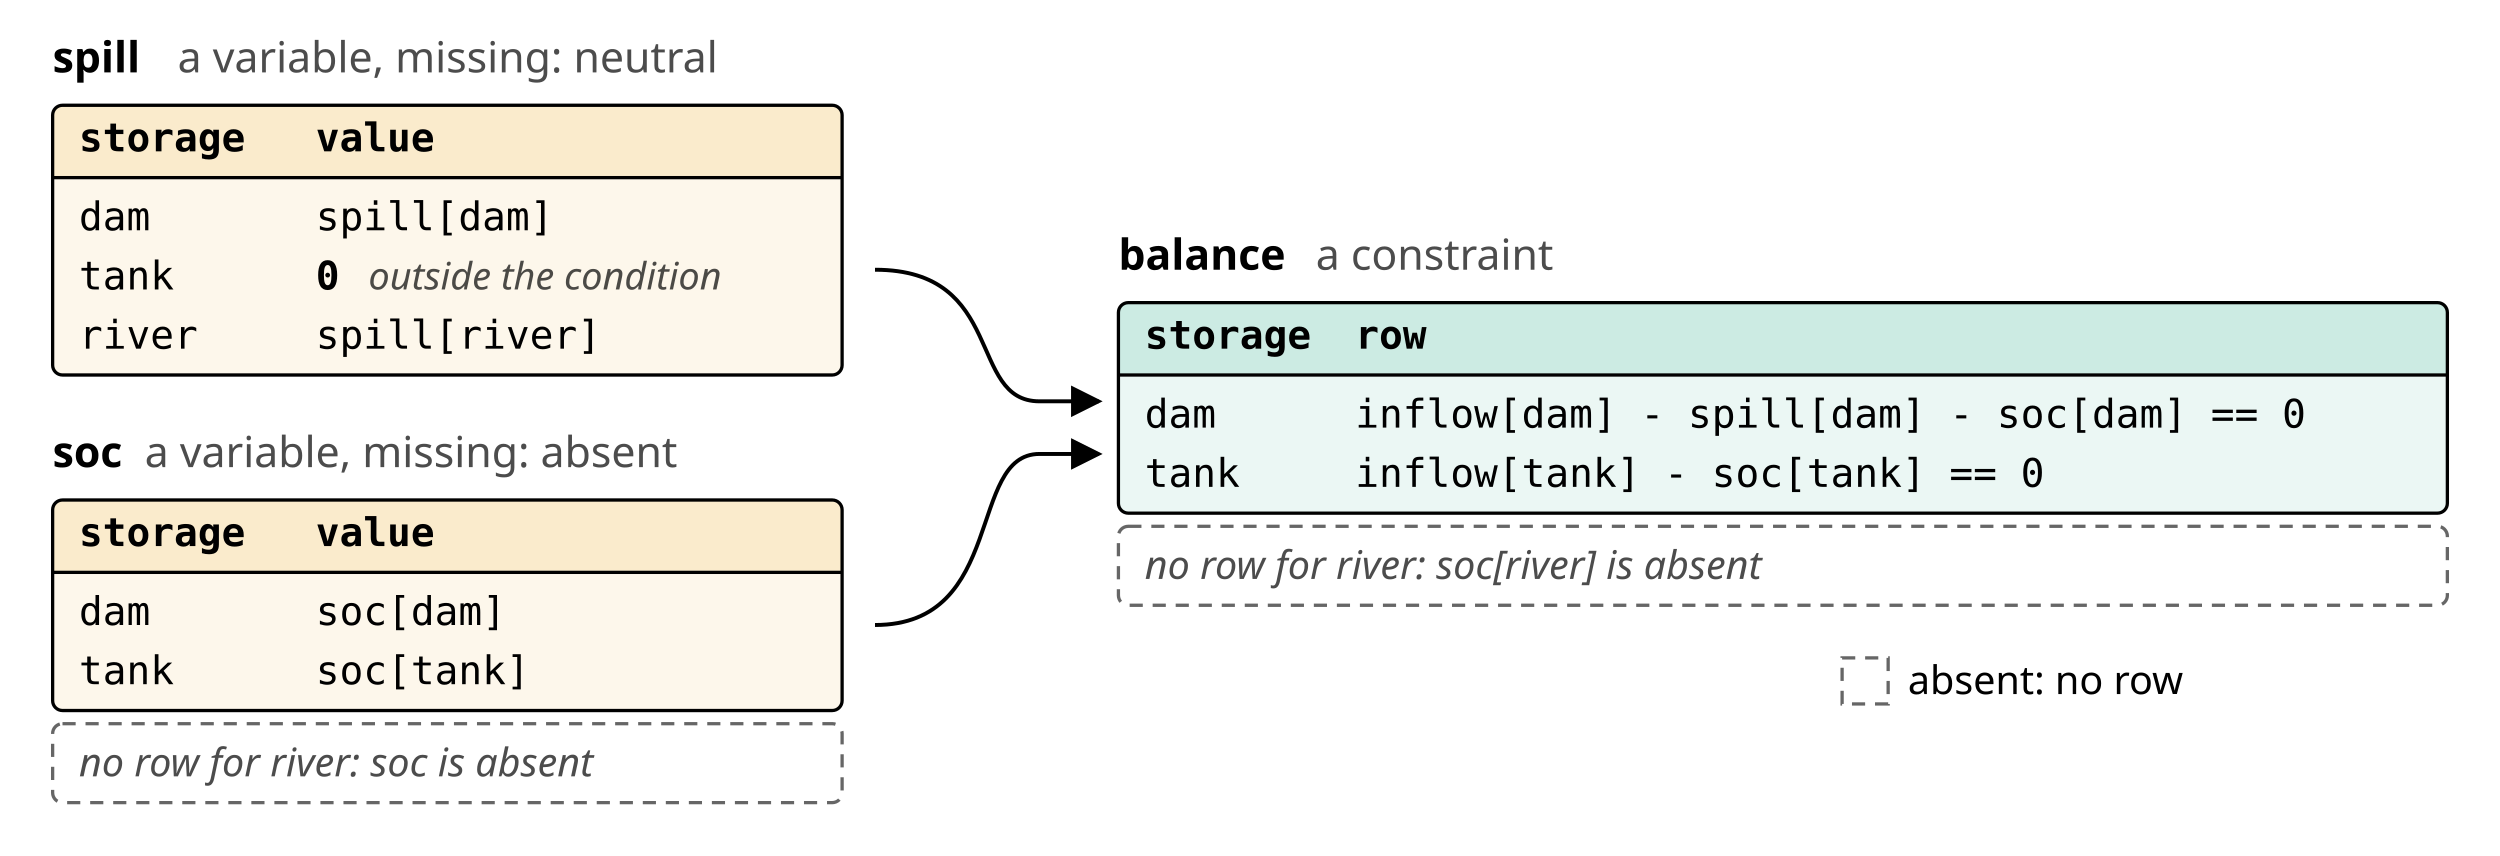
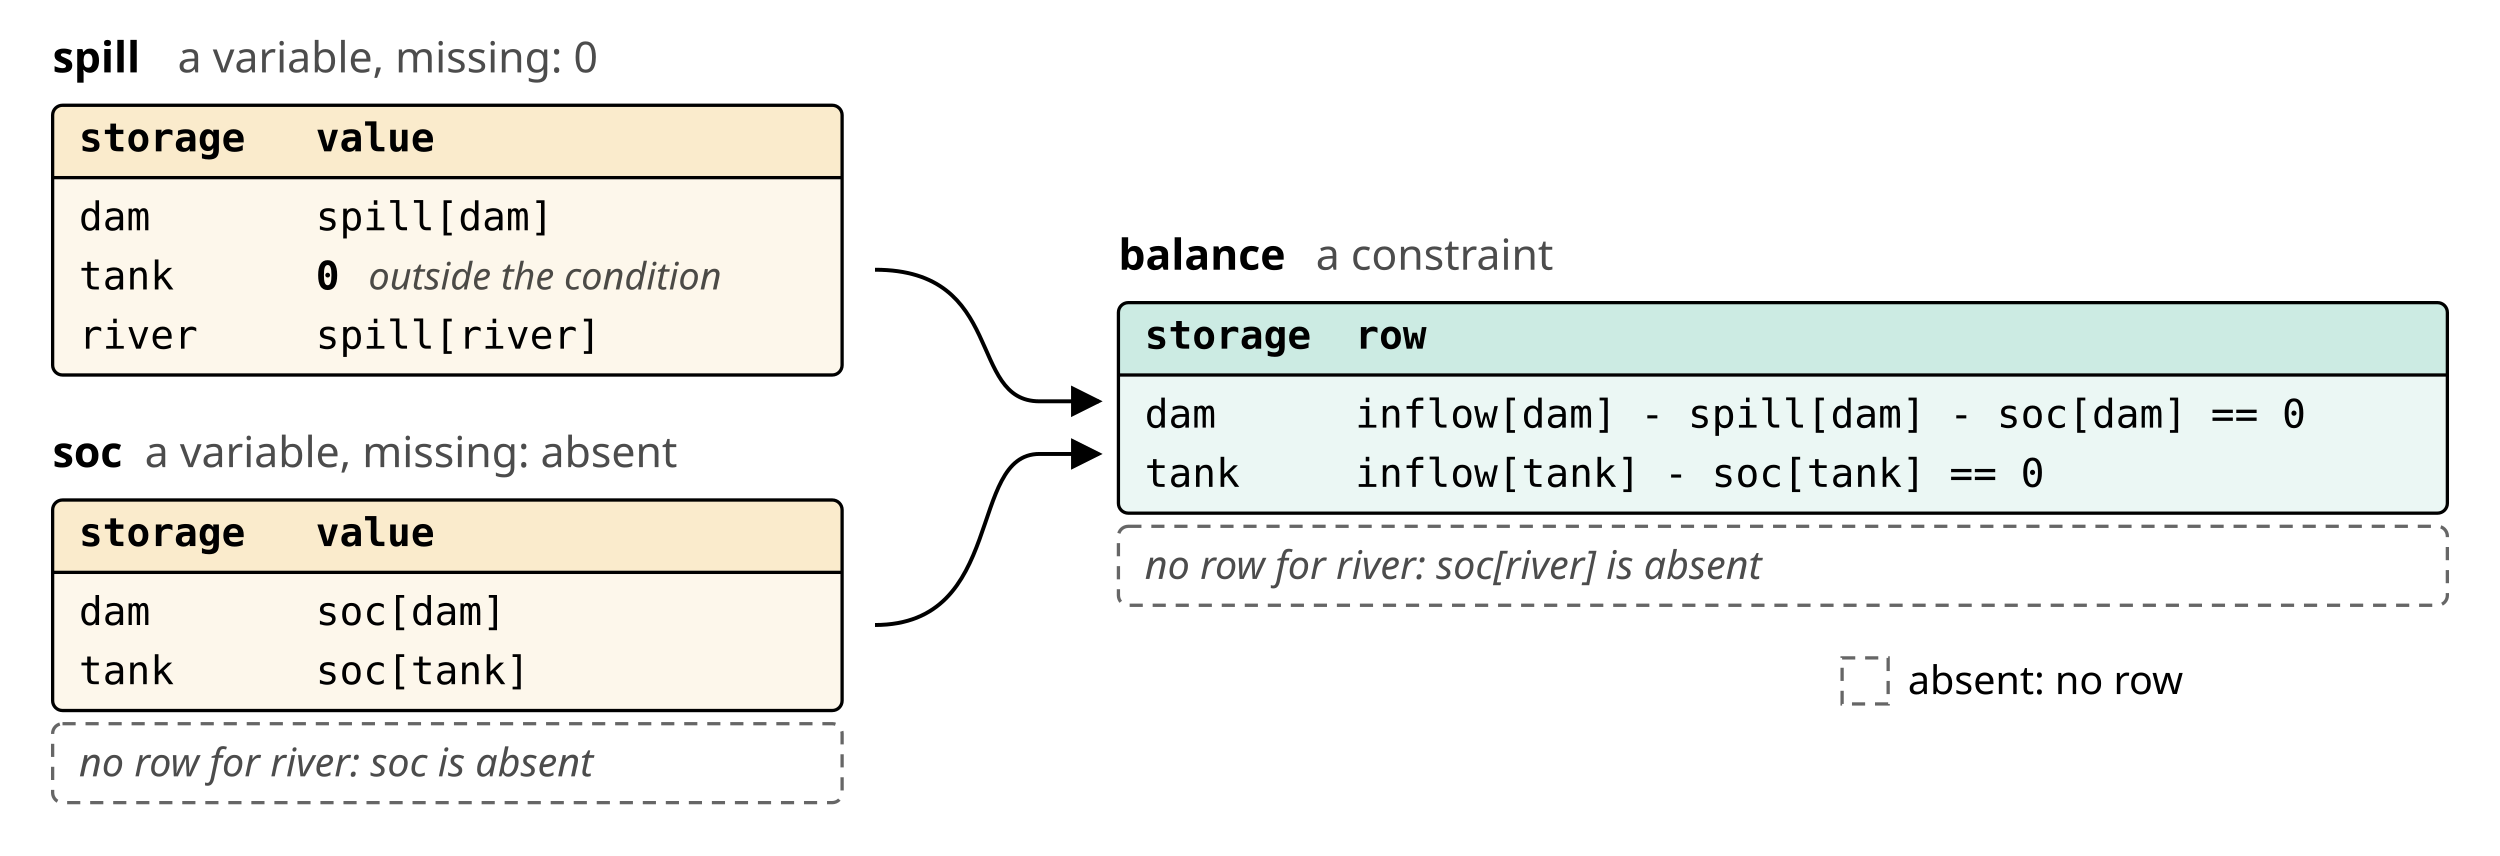
<svg xmlns="http://www.w3.org/2000/svg" viewBox="0 0 760 260" width="760" height="260" style="max-width: 100%; height: auto" role="img" aria-labelledby="amc-t amc-d" font-family="ui-sans-serif, system-ui, sans-serif" font-size="13">
  <defs>
    <marker id="amc-arrow" viewBox="0 0 8 8" refX="7" refY="4" markerWidth="8" markerHeight="8" orient="auto">
      <path d="M0,0 L8,4 L0,8 z" fill="currentColor" />
    </marker>
  </defs>
  <g transform="translate(0,-180)">
    <g stroke="none">
      <path d="M16,234 H256 V291 A3,3 0 0 1 253,294 H19 A3,3 0 0 1 16,291 Z" fill="#E69F00" fill-opacity="0.08" />
      <path d="M16,234 V215 A3,3 0 0 1 19,212 H253 A3,3 0 0 1 256,215 V234 Z" fill="#E69F00" fill-opacity="0.2" />
      <path d="M16,354 H256 V393 A3,3 0 0 1 253,396 H19 A3,3 0 0 1 16,393 Z" fill="#E69F00" fill-opacity="0.08" />
      <path d="M16,354 V335 A3,3 0 0 1 19,332 H253 A3,3 0 0 1 256,335 V354 Z" fill="#E69F00" fill-opacity="0.2" />
      <path d="M340,294 H744 V333 A3,3 0 0 1 741,336 H343 A3,3 0 0 1 340,333 Z" fill="#009E73" fill-opacity="0.08" />
      <path d="M340,294 V275 A3,3 0 0 1 343,272 H741 A3,3 0 0 1 744,275 V294 Z" fill="#009E73" fill-opacity="0.2" />
    </g>
    <g fill="currentColor">
      <text x="16" y="202" font-weight="bold">spill</text>
-       <text x="54" y="202" fill-opacity="0.7">a variable, missing: neutral</text>
+       <text x="54" y="202" fill-opacity="0.7">a variable, missing: 0</text>
      <g font-family="ui-monospace, SFMono-Regular, Menlo, monospace" font-size="12">
        <text x="24" y="226" font-weight="bold">storage</text>
        <text x="96" y="226" font-weight="bold">value</text>
        <text x="24" y="250">dam</text>
        <text x="96" y="250">spill[dam]</text>
        <text x="24" y="268">tank</text>
        <text x="96" y="268" font-weight="bold">0</text>
        <text x="24" y="286">river</text>
        <text x="96" y="286">spill[river]</text>
      </g>
      <text x="112" y="268" font-size="11.5" font-style="italic" fill-opacity="0.7">outside the condition</text>
      <text x="16" y="322" font-weight="bold">soc</text>
      <text x="44" y="322" fill-opacity="0.7">a variable, missing: absent</text>
      <g font-family="ui-monospace, SFMono-Regular, Menlo, monospace" font-size="12">
        <text x="24" y="346" font-weight="bold">storage</text>
        <text x="96" y="346" font-weight="bold">value</text>
        <text x="24" y="370">dam</text>
        <text x="96" y="370">soc[dam]</text>
        <text x="24" y="388">tank</text>
        <text x="96" y="388">soc[tank]</text>
      </g>
    </g>
    <g fill="none" stroke="currentColor" stroke-width="1">
      <rect x="16" y="212" width="240" height="82" rx="3" />
      <line x1="16" y1="234" x2="256" y2="234" />
      <rect x="16" y="332" width="240" height="64" rx="3" />
      <line x1="16" y1="354" x2="256" y2="354" />
      <rect x="16" y="400" width="240" height="24" rx="3" stroke-dasharray="4 3" stroke-opacity="0.6" />
    </g>
    <g fill="currentColor" font-size="12">
      <text x="24" y="416" fill-opacity="0.7" font-style="italic">no row for river: soc is absent</text>
    </g>
    <g stroke="currentColor" fill="none" stroke-width="1.2" marker-end="url(#amc-arrow)">
      <path d="M266,262 C306,262 294,302 316,302 H334" />
      <path d="M266,370 C306,370 294,318 316,318 H334" />
    </g>
    <g fill="currentColor">
      <text x="340" y="262" font-weight="bold">balance</text>
      <text x="400" y="262" fill-opacity="0.7">a constraint</text>
      <g font-family="ui-monospace, SFMono-Regular, Menlo, monospace" font-size="12">
        <text x="348" y="286" font-weight="bold">storage</text>
        <text x="412" y="286" font-weight="bold">row</text>
        <text x="348" y="310">dam</text>
        <text x="412" y="310">inflow[dam] - spill[dam] - soc[dam] == 0</text>
        <text x="348" y="328">tank</text>
        <text x="412" y="328">inflow[tank] - soc[tank] == 0</text>
      </g>
    </g>
    <g fill="none" stroke="currentColor" stroke-width="1">
      <rect x="340" y="272" width="404" height="64" rx="3" />
      <line x1="340" y1="294" x2="744" y2="294" />
      <rect x="340" y="340" width="404" height="24" rx="3" stroke-dasharray="4 3" stroke-opacity="0.6" />
      <rect x="560" y="380" width="14" height="14" stroke-dasharray="4 3" stroke-opacity="0.6" />
    </g>
    <g fill="currentColor" font-size="12">
      <text x="348" y="356" fill-opacity="0.7" font-style="italic">no row for river: soc[river] is absent</text>
      <text x="580" y="391">absent: no row</text>
    </g>
  </g>
</svg>
